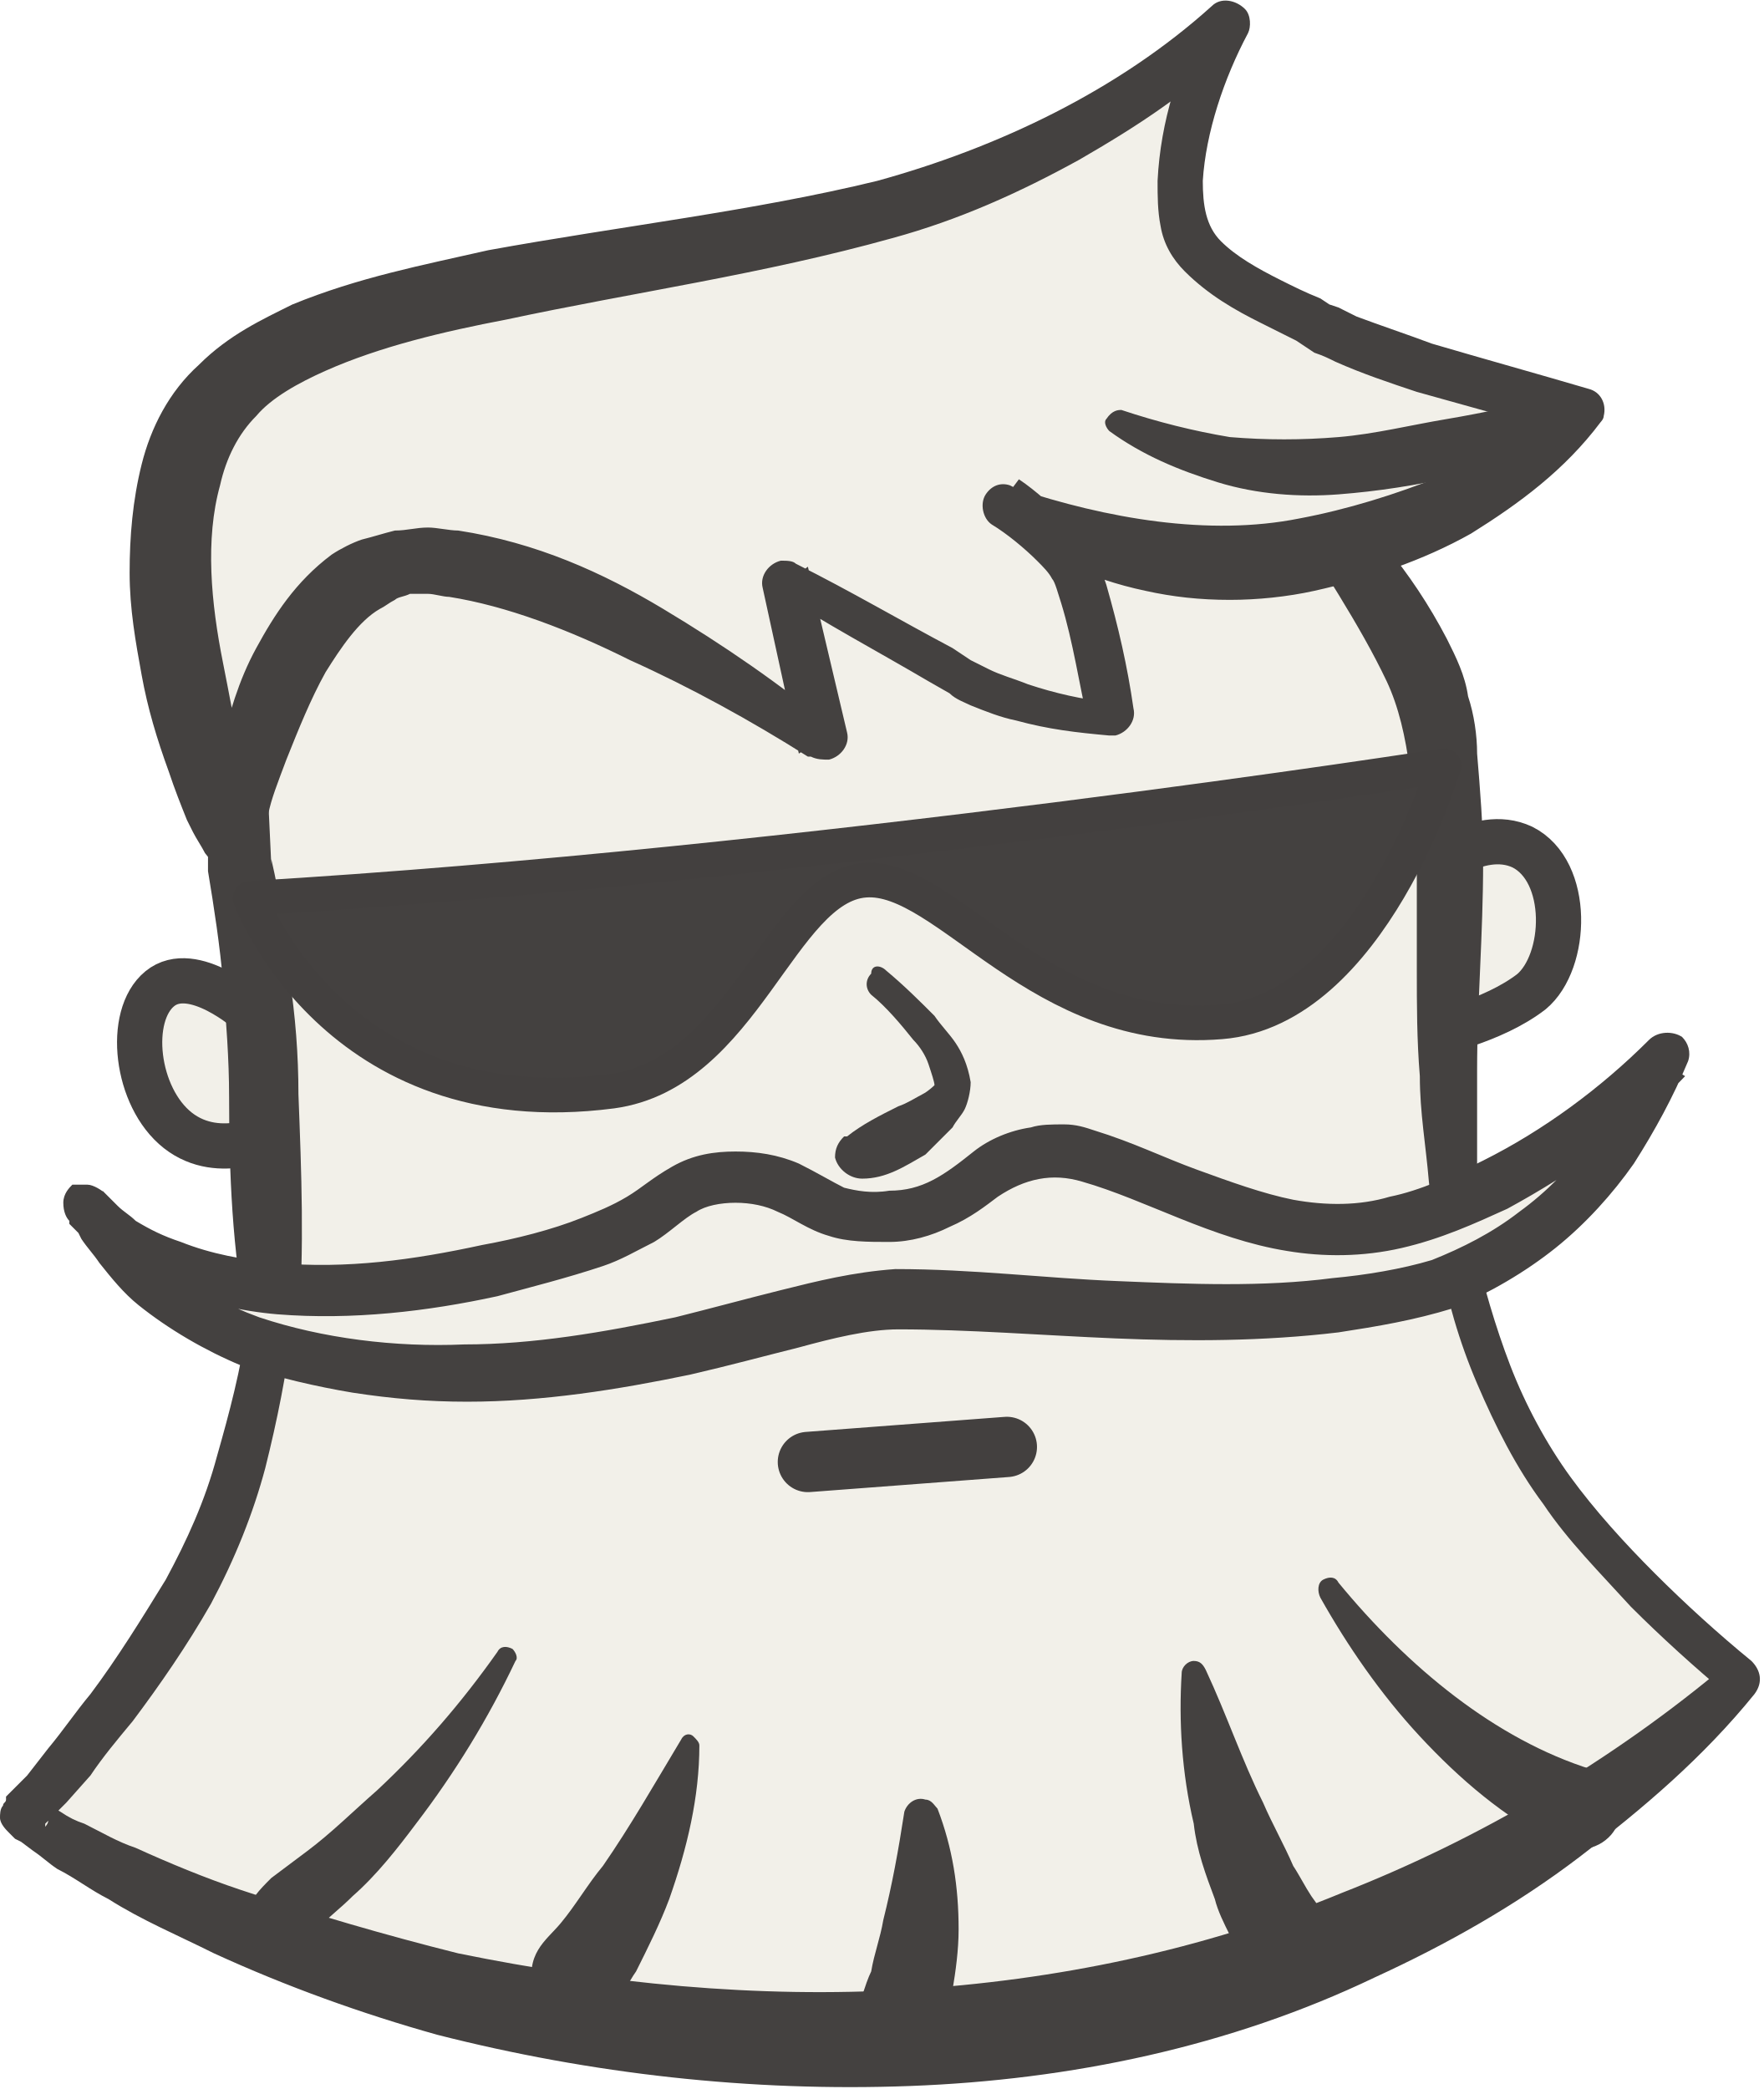
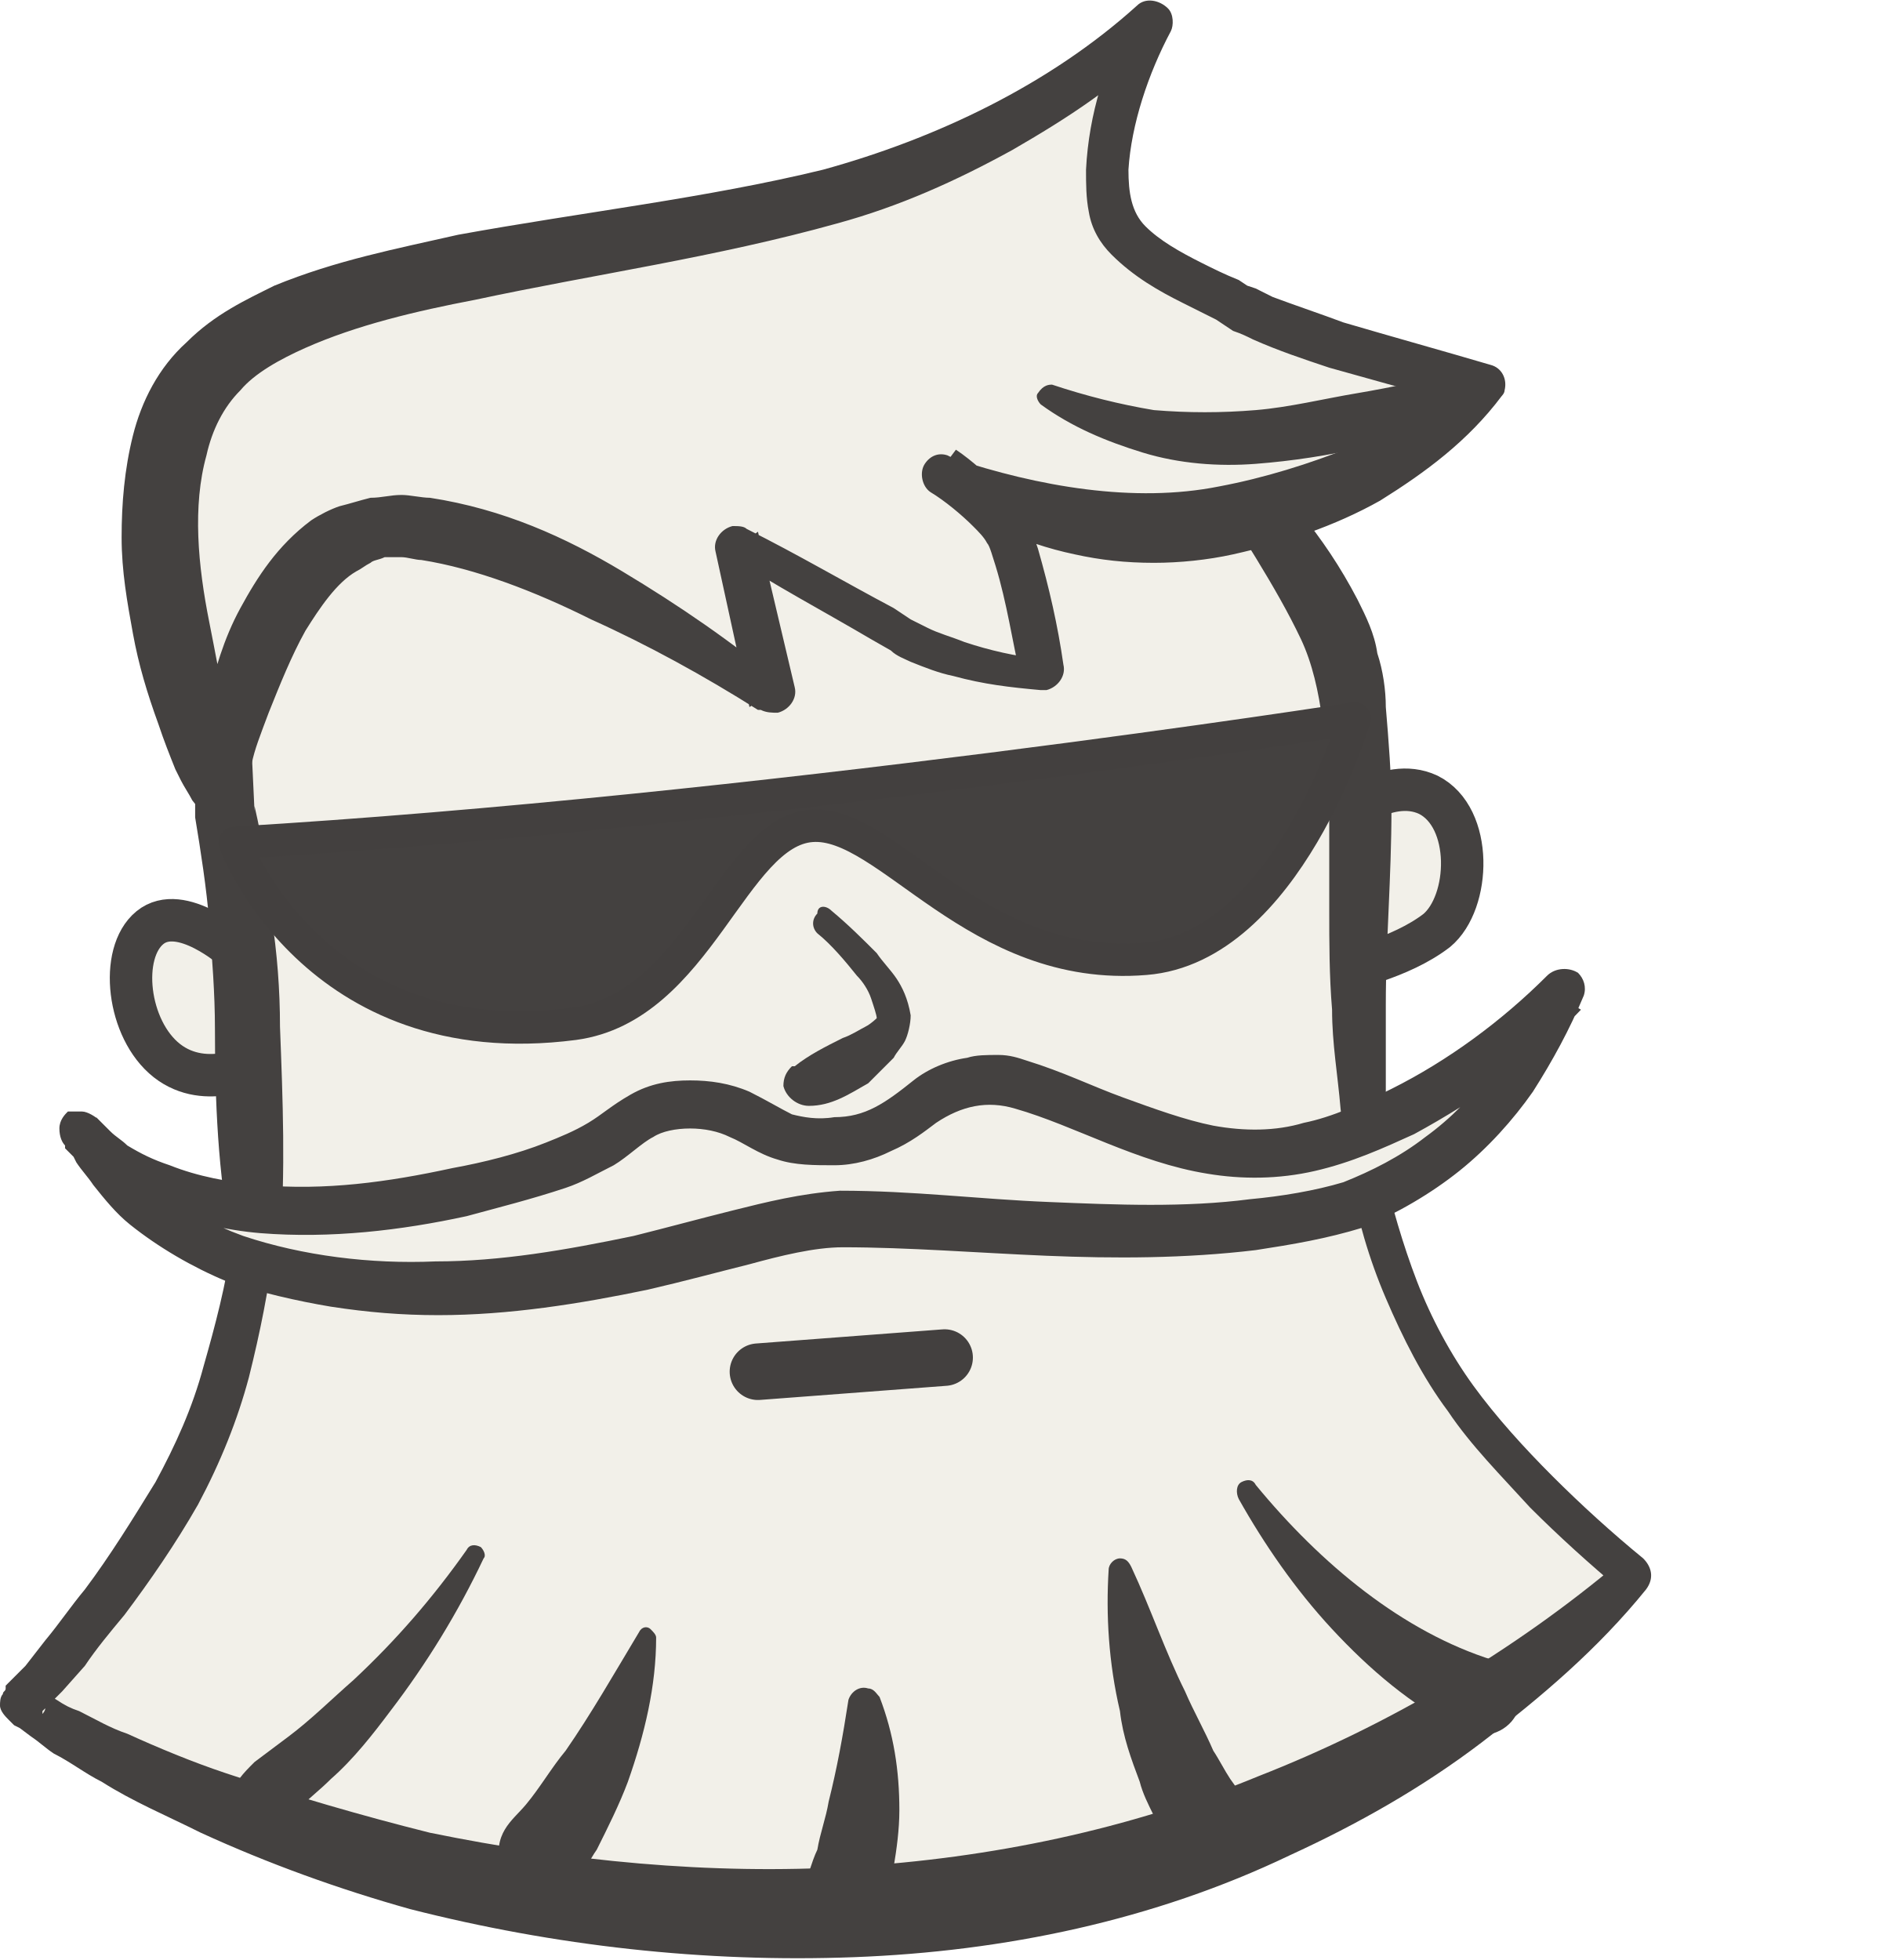
- <svg xmlns="http://www.w3.org/2000/svg" version="1.1" id="Layer_1" x="0px" y="0px" viewBox="0 0 58.5 69.3" style="enable-background:new 0 0 58.5 69.3;" xml:space="preserve">
+ <svg xmlns="http://www.w3.org/2000/svg" version="1.1" id="Layer_1" x="0px" y="0px" viewBox="0 0 67.1 69.3" style="enable-background:new 0 0 67.1 69.3;" xml:space="preserve">
  <style type="text/css">
	.st0{fill:#F2F0E9;stroke:#444140;stroke-width:1.5;stroke-linejoin:round;stroke-miterlimit:10;}
	.st1{fill:#F2F0E9;}
	.st2{fill:#444140;}
	.st3{fill:#444140;stroke:#43403F;stroke-width:1.147;stroke-linecap:round;stroke-linejoin:round;stroke-miterlimit:10;}
	.st4{fill:none;stroke:#3EB5F1;stroke-linecap:round;stroke-linejoin:round;stroke-miterlimit:10;}
- 	.st5{fill:#444140;stroke:#43403F;stroke-width:2;stroke-linecap:round;stroke-linejoin:round;stroke-miterlimit:10;}
+ 	.st5{fill:none;stroke:#43403F;stroke-width:2;stroke-linecap:round;stroke-linejoin:round;stroke-miterlimit:10;}
</style>
  <g>
    <path class="st0" d="M8.3,33.6c0,0-1.9-1.7-3-0.8c-1.1,0.9-0.8,3.6,0.6,4.7s3.2,0.1,3.2,0.1L8.3,33.6z" />
    <path class="st0" d="M47.3,29c0,0,1.7-1.6,3.2-0.9c1.6,0.8,1.5,3.8,0.3,4.8c-1.3,1-3.3,1.4-3.3,1.4L47.3,29z" />
  </g>
  <g>
    <path class="st1" d="M48.5,42.5c0,0-0.6-5.6-0.5-9.3s0.3-7.9-0.6-10.4S43,16.2,43,16.2l-13.5-2.7l-14.8,2.3l-7.1,6.5l0.1,6.5   c0,0,0.5,2.6,0.8,5.9S8.9,44,8.9,44L48.5,42.5z" />
-     <path class="st2" d="M48,42c-0.1,0.1-0.2,0.3-0.2,0.4c0,0.1,0,0.1,0,0.1l0,0l0-0.1l0-0.2l-0.1-0.4l-0.1-0.9l-0.2-1.7   c-0.1-1.2-0.3-2.3-0.3-3.5c-0.1-1.2-0.1-2.4-0.1-3.5c0-1.1,0-2.3,0-3.4c-0.1-2.2-0.2-4.5-1-6.2c-0.9-1.9-2.2-3.8-3.4-5.8l0,0   l0.4,0.2l-13.5-2.7l0.3,0l-14.7,2.2l0.4-0.2l-7.1,6.5l0,0l0.2-0.6c0.2,2.2,0.3,4.3,0.4,6.5l0-0.2c0.3,1.3,0.5,2.6,0.6,3.9   c0.2,1.3,0.3,2.6,0.3,3.9c0.1,2.6,0.2,5.1,0,7.7l0,0l-0.8-0.7C21.9,42.7,34.9,42.4,48,42z M49.1,43c-13.3,0.6-26.8,1.3-40.2,1.8   l-0.7,0L8.2,44l0,0c-0.5-2.5-0.6-5.1-0.6-7.6c0-1.3-0.1-2.5-0.2-3.8c-0.1-1.2-0.3-2.5-0.5-3.7l0-0.1l0-0.1c0-2.2,0-4.3,0.1-6.5   l0-0.4l0.2-0.2l0,0l7.1-6.5l0.2-0.2l0.2,0l14.7-2.2l0.1,0l0.1,0l13.5,2.7l0.2,0l0.2,0.2l0,0c1.8,1.6,3.3,3.3,4.5,5.6   c0.3,0.6,0.6,1.2,0.7,1.9c0.2,0.6,0.3,1.3,0.3,1.9c0.1,1.2,0.2,2.4,0.2,3.6c0,2.4-0.2,4.7-0.2,6.9c0,1.1,0,2.3,0,3.4l0.1,1.7l0,0.9   l0,0.4l0,0.2l0,0.1l0,0.1C49.3,42.6,49.2,42.9,49.1,43z" />
+     <path class="st2" d="M48,42c-0.1,0.1-0.2,0.3-0.2,0.4c0,0.1,0,0.1,0,0.1l0,0v-0.1v-0.2l-0.1-0.4l-0.1-0.9l-0.2-1.7   c-0.1-1.2-0.3-2.3-0.3-3.5C47,34.5,47,33.3,47,32.2c0-1.1,0-2.3,0-3.4c-0.1-2.2-0.2-4.5-1-6.2c-0.9-1.9-2.2-3.8-3.4-5.8l0,0L43,17   l-13.5-2.7h0.3l-14.7,2.2l0.4-0.2l-7.1,6.5l0,0l0.2-0.6c0.2,2.2,0.3,4.3,0.4,6.5v-0.2c0.3,1.3,0.5,2.6,0.6,3.9   c0.2,1.3,0.3,2.6,0.3,3.9c0.1,2.6,0.2,5.1,0,7.7l0,0l-0.8-0.7C21.9,42.7,34.9,42.4,48,42z M49.1,43c-13.3,0.6-26.8,1.3-40.2,1.8   H8.2l0-0.8l0,0c-0.5-2.5-0.6-5.1-0.6-7.6c0-1.3-0.1-2.5-0.2-3.8c-0.1-1.2-0.3-2.5-0.5-3.7v-0.1v-0.1c0-2.2,0-4.3,0.1-6.5v-0.4   l0.2-0.2l0,0l7.1-6.5l0.2-0.2h0.2l14.7-2.2h0.1h0.1l13.5,2.7h0.2l0.2,0.2l0,0c1.8,1.6,3.3,3.3,4.5,5.6c0.3,0.6,0.6,1.2,0.7,1.9   c0.2,0.6,0.3,1.3,0.3,1.9c0.1,1.2,0.2,2.4,0.2,3.6c0,2.4-0.2,4.7-0.2,6.9c0,1.1,0,2.3,0,3.4l0.1,1.7v0.9v0.4v0.2v0.1v0.1   C49.3,42.6,49.2,42.9,49.1,43z" />
  </g>
  <g>
-     <path class="st1" d="M0.7,60.2c0,0,10.3,7.8,28.3,7.5s28.7-12,28.7-12s-4.2-3.3-6.5-6.8c-2.3-3.5-3-7.5-3-7.5h-19L8.9,44   c0,0-0.6,5.2-2.8,8.9S0.7,60.2,0.7,60.2z" />
-     <path class="st2" d="M1.5,60.2c0-0.1,0-0.3-0.1-0.4c0,0,0,0-0.1-0.1l0,0l0,0l0.2,0.1L2,60.1c0.3,0.2,0.5,0.3,0.8,0.4   c0.6,0.3,1.1,0.6,1.7,0.8c1.1,0.5,2.3,1,3.5,1.4c2.4,0.8,4.8,1.5,7.2,2.1c4.9,1,9.9,1.5,14.9,1.2c4.9-0.3,9.8-1.3,14.4-3.2   c4.6-1.8,9-4.4,12.8-7.6l0,0l0.1,1.1c-1.2-1-2.3-2-3.3-3c-1-1.1-2.1-2.2-2.9-3.4c-0.9-1.2-1.6-2.6-2.2-4c-0.6-1.4-1-2.8-1.3-4.4   l0.7,0.6h-19l0.1,0L9,44.7l0,0l0.7-0.7c-0.2,1.6-0.5,3.1-0.9,4.7c-0.4,1.5-1,3-1.8,4.5c-0.8,1.4-1.7,2.7-2.6,3.9   c-0.5,0.6-1,1.2-1.4,1.8l-0.8,0.9l-0.4,0.4l-0.2,0.2l-0.1,0.1l0,0.1l0,0c0,0,0.1-0.1,0.1-0.2C1.5,60.4,1.5,60.3,1.5,60.2z M0,60.3   c0-0.1,0-0.3,0.1-0.4c0-0.1,0.1-0.1,0.1-0.2l0,0l0-0.1l0.1-0.1l0.2-0.2l0.4-0.4L1.6,58c0.5-0.6,0.9-1.2,1.4-1.8   c0.9-1.2,1.7-2.5,2.5-3.8c0.7-1.3,1.3-2.6,1.7-4.1c0.4-1.4,0.8-2.9,1-4.4l0,0c0.1-0.3,0.3-0.6,0.6-0.6l0,0l20.3-2.6   c0,0,0.1,0,0.1,0h19c0.4,0,0.7,0.3,0.7,0.6l0,0c0.3,1.3,0.7,2.7,1.2,4c0.5,1.3,1.2,2.6,2,3.7c0.8,1.1,1.8,2.2,2.8,3.2   c1,1,2.1,2,3.2,2.9c0.3,0.3,0.4,0.7,0.1,1.1l0,0l0,0l0,0c-1.7,2.1-3.7,3.8-5.8,5.4c-2.1,1.6-4.4,2.9-6.8,4   c-4.8,2.3-10.1,3.4-15.4,3.6c-5.3,0.2-10.6-0.4-15.7-1.7c-2.5-0.7-5-1.6-7.4-2.7c-1.2-0.6-2.4-1.1-3.5-1.8c-0.6-0.3-1.1-0.7-1.7-1   c-0.3-0.2-0.5-0.4-0.8-0.6l-0.4-0.3L0.5,61l-0.2-0.2C0.2,60.7,0,60.5,0,60.3z" />
+     <path class="st1" d="M0.7,60.2c0,0,10.3,7.8,28.3,7.5s28.7-12,28.7-12s-4.2-3.3-6.5-6.8s-3-7.5-3-7.5h-19L8.9,44   c0,0-0.6,5.2-2.8,8.9S0.7,60.2,0.7,60.2z" />
+     <path class="st2" d="M1.5,60.2c0-0.1,0-0.3-0.1-0.4c0,0,0,0-0.1-0.1l0,0l0,0l0.2,0.1L2,60.1c0.3,0.2,0.5,0.3,0.8,0.4   c0.6,0.3,1.1,0.6,1.7,0.8c1.1,0.5,2.3,1,3.5,1.4c2.4,0.8,4.8,1.5,7.2,2.1c4.9,1,9.9,1.5,14.9,1.2c4.9-0.3,9.8-1.3,14.4-3.2   c4.6-1.8,9-4.4,12.8-7.6l0,0l0.1,1.1c-1.2-1-2.3-2-3.3-3c-1-1.1-2.1-2.2-2.9-3.4c-0.9-1.2-1.6-2.6-2.2-4c-0.6-1.4-1-2.8-1.3-4.4   l0.7,0.6h-19h0.1L9,44.7l0,0L9.7,44c-0.2,1.6-0.5,3.1-0.9,4.7c-0.4,1.5-1,3-1.8,4.5c-0.8,1.4-1.7,2.7-2.6,3.9   c-0.5,0.6-1,1.2-1.4,1.8l-0.8,0.9l-0.4,0.4l-0.2,0.2l-0.1,0.1v0.1l0,0c0,0,0.1-0.1,0.1-0.2C1.5,60.4,1.5,60.3,1.5,60.2z M0,60.3   c0-0.1,0-0.3,0.1-0.4c0-0.1,0.1-0.1,0.1-0.2l0,0v-0.1l0.1-0.1l0.2-0.2l0.4-0.4L1.6,58c0.5-0.6,0.9-1.2,1.4-1.8   c0.9-1.2,1.7-2.5,2.5-3.8c0.7-1.3,1.3-2.6,1.7-4.1c0.4-1.4,0.8-2.9,1-4.4l0,0c0.1-0.3,0.3-0.6,0.6-0.6l0,0l20.3-2.6h0.1h19   c0.4,0,0.7,0.3,0.7,0.6l0,0c0.3,1.3,0.7,2.7,1.2,4s1.2,2.6,2,3.7c0.8,1.1,1.8,2.2,2.8,3.2s2.1,2,3.2,2.9c0.3,0.3,0.4,0.7,0.1,1.1   l0,0l0,0l0,0c-1.7,2.1-3.7,3.8-5.8,5.4c-2.1,1.6-4.4,2.9-6.8,4c-4.8,2.3-10.1,3.4-15.4,3.6s-10.6-0.4-15.7-1.7   c-2.5-0.7-5-1.6-7.4-2.7c-1.2-0.6-2.4-1.1-3.5-1.8c-0.6-0.3-1.1-0.7-1.7-1c-0.3-0.2-0.5-0.4-0.8-0.6l-0.4-0.3L0.5,61l-0.2-0.2   C0.2,60.7,0,60.5,0,60.3z" />
  </g>
  <g>
-     <path class="st2" d="M8.1,63.6c0.2-0.6,0.5-0.9,0.9-1.3c0.4-0.3,0.8-0.6,1.2-0.9c0.8-0.6,1.5-1.3,2.3-2c1.5-1.4,2.8-2.9,4-4.6   c0.1-0.2,0.3-0.2,0.5-0.1c0.1,0.1,0.2,0.3,0.1,0.4c-0.9,1.9-2,3.7-3.3,5.4c-0.6,0.8-1.3,1.7-2.1,2.4c-0.4,0.4-0.8,0.7-1.2,1.1   c-0.4,0.3-0.9,0.6-1.5,0.7c-0.5,0-0.9-0.4-0.9-0.9C8.1,63.9,8.1,63.8,8.1,63.6L8.1,63.6z" />
+     <path class="st2" d="M8.1,63.6C8.3,63,8.6,62.7,9,62.3c0.4-0.3,0.8-0.6,1.2-0.9c0.8-0.6,1.5-1.3,2.3-2c1.5-1.4,2.8-2.9,4-4.6   c0.1-0.2,0.3-0.2,0.5-0.1c0.1,0.1,0.2,0.3,0.1,0.4c-0.9,1.9-2,3.7-3.3,5.4c-0.6,0.8-1.3,1.7-2.1,2.4c-0.4,0.4-0.8,0.7-1.2,1.1   c-0.4,0.3-0.9,0.6-1.5,0.7c-0.5,0-0.9-0.4-0.9-0.9C8.1,63.9,8.1,63.8,8.1,63.6L8.1,63.6z" />
  </g>
  <g>
    <path class="st2" d="M17.7,66.1c-0.3-1.3,0.4-1.7,0.9-2.3c0.5-0.6,0.9-1.3,1.4-1.9c0.9-1.3,1.7-2.7,2.6-4.2   c0.1-0.2,0.3-0.2,0.4-0.1c0.1,0.1,0.2,0.2,0.2,0.3c0,1.7-0.4,3.4-1,5.1c-0.3,0.8-0.7,1.6-1.1,2.4c-0.5,0.7-0.7,1.7-2,1.7   C18.3,67.1,17.8,66.7,17.7,66.1L17.7,66.1z" />
  </g>
  <g>
-     <path class="st2" d="M29,67.3c-0.5-0.5-0.5-0.8-0.4-1.1c0.1-0.3,0.2-0.6,0.3-0.8c0.1-0.6,0.3-1.1,0.4-1.7c0.3-1.2,0.5-2.3,0.7-3.6   l0,0c0.1-0.3,0.4-0.5,0.7-0.4c0.2,0,0.3,0.2,0.4,0.3c0.5,1.3,0.7,2.6,0.7,4c0,0.7-0.1,1.4-0.2,2c-0.1,0.3-0.1,0.7-0.2,1   c-0.1,0.3-0.2,0.6-1,0.8C29.9,67.9,29.4,67.7,29,67.3L29,67.3z" />
+     <path class="st2" d="M29,67.3c-0.5-0.5-0.5-0.8-0.4-1.1c0.1-0.3,0.2-0.6,0.3-0.8c0.1-0.6,0.3-1.1,0.4-1.7c0.3-1.2,0.5-2.3,0.7-3.6   l0,0c0.1-0.3,0.4-0.5,0.7-0.4c0.2,0,0.3,0.2,0.4,0.3c0.5,1.3,0.7,2.6,0.7,4c0,0.7-0.1,1.4-0.2,2c-0.1,0.3-0.1,0.7-0.2,1   s-0.2,0.6-1,0.8C29.9,67.9,29.4,67.7,29,67.3L29,67.3z" />
  </g>
  <g>
-     <path class="st2" d="M42.1,65c-0.9,0.1-1.1-0.4-1.3-0.8c-0.2-0.4-0.4-0.8-0.5-1.2c-0.3-0.8-0.6-1.6-0.7-2.5c-0.4-1.7-0.5-3.4-0.4-5   c0-0.2,0.2-0.4,0.4-0.4c0.2,0,0.3,0.1,0.4,0.3c0.7,1.5,1.2,3,1.9,4.4c0.3,0.7,0.7,1.4,1,2.1c0.2,0.3,0.4,0.7,0.6,1   c0.2,0.3,0.5,0.5,0,1.3l-0.1,0.1C43,64.7,42.6,64.9,42.1,65z" />
+     <path class="st2" d="M42.1,65c-0.9,0.1-1.1-0.4-1.3-0.8s-0.4-0.8-0.5-1.2c-0.3-0.8-0.6-1.6-0.7-2.5c-0.4-1.7-0.5-3.4-0.4-5   c0-0.2,0.2-0.4,0.4-0.4s0.3,0.1,0.4,0.3c0.7,1.5,1.2,3,1.9,4.4c0.3,0.7,0.7,1.4,1,2.1c0.2,0.3,0.4,0.7,0.6,1c0.2,0.3,0.5,0.5,0,1.3   l-0.1,0.1C43,64.7,42.6,64.9,42.1,65z" />
  </g>
  <g>
    <path class="st2" d="M51.7,61.2c-1.8-0.9-3.3-2.2-4.6-3.6c-1.3-1.4-2.4-3-3.3-4.6c-0.1-0.2-0.1-0.5,0.1-0.6   c0.2-0.1,0.4-0.1,0.5,0.1c2.3,2.8,5.2,5.2,8.4,6.2c0.7,0.2,1.1,1,0.9,1.7c-0.2,0.7-1,1.1-1.7,0.9C51.9,61.2,51.8,61.2,51.7,61.2   L51.7,61.2z" />
  </g>
  <path class="st3" d="M47.9,25.4c0,0-2.4,8.1-7.4,8.5c-6,0.5-9.1-4.9-11.8-4.7c-2.8,0.2-4,6.4-8.4,7c-9.2,1.2-12-6.4-12-6.4  C26.8,28.7,47.9,25.4,47.9,25.4z" />
  <path class="st4" d="M14.6,28.2" />
  <line class="st5" x1="26.8" y1="48.5" x2="33.4" y2="48" />
  <g>
-     <path class="st2" d="M29.4,32.2c0.6,0.5,1.1,1,1.6,1.5c0.2,0.3,0.5,0.6,0.7,0.9c0.2,0.3,0.4,0.7,0.5,1.3c0,0.3-0.1,0.7-0.2,0.9   c-0.1,0.2-0.3,0.4-0.4,0.6c-0.3,0.3-0.6,0.6-0.9,0.9c-0.7,0.4-1.3,0.8-2.1,0.8c-0.4,0-0.8-0.3-0.9-0.7c0-0.3,0.1-0.5,0.3-0.7l0.1,0   c0.5-0.4,1.1-0.7,1.7-1c0.3-0.1,0.6-0.3,0.8-0.4c0.2-0.1,0.4-0.3,0.4-0.3c0-0.1-0.1-0.4-0.2-0.7c-0.1-0.3-0.3-0.6-0.5-0.8   c-0.4-0.5-0.9-1.1-1.4-1.5l0,0c-0.2-0.2-0.2-0.5,0-0.7C28.9,32,29.2,32,29.4,32.2z" />
+     <path class="st2" d="M29.4,32.2c0.6,0.5,1.1,1,1.6,1.5c0.2,0.3,0.5,0.6,0.7,0.9c0.2,0.3,0.4,0.7,0.5,1.3c0,0.3-0.1,0.7-0.2,0.9   c-0.1,0.2-0.3,0.4-0.4,0.6c-0.3,0.3-0.6,0.6-0.9,0.9c-0.7,0.4-1.3,0.8-2.1,0.8c-0.4,0-0.8-0.3-0.9-0.7c0-0.3,0.1-0.5,0.3-0.7h0.1   c0.5-0.4,1.1-0.7,1.7-1c0.3-0.1,0.6-0.3,0.8-0.4C30.8,36.2,31,36,31,36c0-0.1-0.1-0.4-0.2-0.7s-0.3-0.6-0.5-0.8   c-0.4-0.5-0.9-1.1-1.4-1.5l0,0c-0.2-0.2-0.2-0.5,0-0.7C28.9,32,29.2,32,29.4,32.2z" />
  </g>
  <g>
-     <path class="st1" d="M2.8,39.9c0,0,2.8,4,11.5,2.6s7-3.2,9.7-3.4c2.7-0.3,2.6,1.4,5.3,1.3s2.9-2,5.4-2.2c2.6-0.2,7,3.8,12.1,2.3   c5.1-1.6,8.4-5.3,8.4-5.3s-2.4,6.4-8.5,7.8c-5.9,1.3-13.9,0-17.2,0.2c-3.3,0.2-9.1,2.9-16,2.4C6.6,45,4.6,42.4,2.8,39.9z" />
-     <path class="st2" d="M3.2,40.5c0.1-0.1,0.3-0.2,0.3-0.5c0-0.3-0.1-0.5-0.1-0.5l0,0l0.1,0.1l0.1,0.1c0.1,0.1,0.2,0.2,0.3,0.3   c0.2,0.2,0.4,0.3,0.6,0.5C5,40.8,5.4,41,6,41.2c1,0.4,2.1,0.6,3.2,0.7c2.3,0.2,4.5-0.1,6.8-0.6c1.1-0.2,2.3-0.5,3.3-0.9   c0.5-0.2,1-0.4,1.5-0.7c0.5-0.3,0.8-0.6,1.5-1c0.7-0.4,1.4-0.5,2.1-0.5c0.7,0,1.4,0.1,2.1,0.4c0.6,0.3,1.1,0.6,1.5,0.8   c0.4,0.1,0.9,0.2,1.5,0.1c1.1,0,1.8-0.5,2.8-1.3c0.5-0.4,1.2-0.7,1.9-0.8c0.3-0.1,0.7-0.1,1.1-0.1c0.4,0,0.7,0.1,1,0.2   c1.3,0.4,2.3,0.9,3.4,1.3c1.1,0.4,2.2,0.8,3.2,1c1.1,0.2,2.2,0.2,3.2-0.1c1-0.2,2.1-0.7,3.1-1.2c2-1,3.9-2.4,5.5-4l0,0   c0.3-0.3,0.8-0.3,1.1-0.1c0.2,0.2,0.3,0.5,0.2,0.8c-0.5,1.2-1.1,2.3-1.8,3.4c-0.7,1-1.6,2-2.6,2.8c-1,0.8-2.2,1.5-3.4,2   c-1.3,0.4-2.5,0.6-3.8,0.8c-2.5,0.3-5,0.3-7.4,0.2c-2.4-0.1-4.9-0.3-7.2-0.3c-1,0-2.2,0.3-3.3,0.6c-1.2,0.3-2.3,0.6-3.6,0.9   c-2.4,0.5-4.9,0.9-7.4,0.9c-1.3,0-2.5-0.1-3.8-0.3c-1.2-0.2-2.5-0.5-3.7-0.9c-1.2-0.5-2.4-1.2-3.4-2c-0.5-0.4-0.9-0.9-1.3-1.4   c-0.2-0.3-0.4-0.5-0.6-0.8l-0.1-0.2l-0.1-0.1c0,0,0,0,0.1,0c0.1,0,0.2,0,0.4,0C3.1,40.8,3.2,40.7,3.2,40.5z M2.4,39.3   c0.1,0,0.3,0,0.5,0c0.2,0,0.5,0.2,0.6,0.3c0.1,0.1,0.1,0.2,0.2,0.2L3.8,40l0.1,0.2c0.2,0.2,0.4,0.4,0.6,0.7   c0.4,0.4,0.8,0.8,1.2,1.2c0.9,0.7,1.8,1.2,2.9,1.6c2.1,0.7,4.5,1,6.8,0.9c2.3,0,4.6-0.4,7-0.9c1.2-0.3,2.3-0.6,3.5-0.9   c1.2-0.3,2.4-0.6,3.8-0.7c2.6,0,4.9,0.3,7.4,0.4c2.4,0.1,4.8,0.2,7.1-0.1c1.1-0.1,2.3-0.3,3.3-0.6c1-0.4,2-0.9,2.9-1.6   c1.8-1.3,3.2-3.3,4.2-5.3l1.3,0.8l0,0c-1.7,1.8-3.7,3.2-5.9,4.4c-1.1,0.5-2.2,1-3.5,1.3c-1.3,0.3-2.6,0.3-3.8,0.1   c-2.5-0.4-4.7-1.7-6.8-2.3c-1-0.3-1.9-0.1-2.8,0.5c-0.4,0.3-0.9,0.7-1.6,1c-0.6,0.3-1.3,0.5-2,0.5c-0.7,0-1.4,0-2-0.2   c-0.7-0.2-1.2-0.6-1.7-0.8c-0.4-0.2-0.9-0.3-1.4-0.3c-0.5,0-1,0.1-1.3,0.3c-0.4,0.2-0.9,0.7-1.4,1c-0.6,0.3-1.1,0.6-1.7,0.8   c-1.2,0.4-2.4,0.7-3.5,1c-2.3,0.5-4.8,0.8-7.3,0.6c-1.2-0.1-2.5-0.4-3.7-0.9c-0.6-0.2-1.2-0.5-1.7-0.9c-0.3-0.2-0.5-0.4-0.8-0.6   c-0.1-0.1-0.2-0.2-0.4-0.3l-0.2-0.2l-0.1-0.1l0-0.1c-0.1-0.1-0.2-0.3-0.2-0.6C2.1,39.6,2.3,39.4,2.4,39.3z" />
+     <path class="st1" d="M2.8,39.9c0,0,2.8,4,11.5,2.6s7-3.2,9.7-3.4c2.7-0.3,2.6,1.4,5.3,1.3s2.9-2,5.4-2.2c2.6-0.2,7,3.8,12.1,2.3   c5.1-1.6,8.4-5.3,8.4-5.3s-2.4,6.4-8.5,7.8c-5.9,1.3-13.9,0-17.2,0.2s-9.1,2.9-16,2.4C6.6,45,4.6,42.4,2.8,39.9z" />
+     <path class="st2" d="M3.2,40.5c0.1-0.1,0.3-0.2,0.3-0.5s-0.1-0.5-0.1-0.5l0,0l0.1,0.1l0.1,0.1c0.1,0.1,0.2,0.2,0.3,0.3   c0.2,0.2,0.4,0.3,0.6,0.5C5,40.8,5.4,41,6,41.2c1,0.4,2.1,0.6,3.2,0.7c2.3,0.2,4.5-0.1,6.8-0.6c1.1-0.2,2.3-0.5,3.3-0.9   c0.5-0.2,1-0.4,1.5-0.7s0.8-0.6,1.5-1s1.4-0.5,2.1-0.5s1.4,0.1,2.1,0.4c0.6,0.3,1.1,0.6,1.5,0.8c0.4,0.1,0.9,0.2,1.5,0.1   c1.1,0,1.8-0.5,2.8-1.3c0.5-0.4,1.2-0.7,1.9-0.8c0.3-0.1,0.7-0.1,1.1-0.1c0.4,0,0.7,0.1,1,0.2c1.3,0.4,2.3,0.9,3.4,1.3   c1.1,0.4,2.2,0.8,3.2,1c1.1,0.2,2.2,0.2,3.2-0.1c1-0.2,2.1-0.7,3.1-1.2c2-1,3.9-2.4,5.5-4l0,0c0.3-0.3,0.8-0.3,1.1-0.1   c0.2,0.2,0.3,0.5,0.2,0.8c-0.5,1.2-1.1,2.3-1.8,3.4c-0.7,1-1.6,2-2.6,2.8s-2.2,1.5-3.4,2c-1.3,0.4-2.5,0.6-3.8,0.8   c-2.5,0.3-5,0.3-7.4,0.2s-4.9-0.3-7.2-0.3c-1,0-2.2,0.3-3.3,0.6c-1.2,0.3-2.3,0.6-3.6,0.9c-2.4,0.5-4.9,0.9-7.4,0.9   c-1.3,0-2.5-0.1-3.8-0.3C10.5,46,9.2,45.7,8,45.3c-1.2-0.5-2.4-1.2-3.4-2c-0.5-0.4-0.9-0.9-1.3-1.4c-0.2-0.3-0.4-0.5-0.6-0.8   l-0.1-0.2l-0.1-0.1c0,0,0,0,0.1,0s0.2,0,0.4,0C3.1,40.8,3.2,40.7,3.2,40.5z M2.4,39.3c0.1,0,0.3,0,0.5,0s0.5,0.2,0.6,0.3   s0.1,0.2,0.2,0.2L3.8,40l0.1,0.2c0.2,0.2,0.4,0.4,0.6,0.7c0.4,0.4,0.8,0.8,1.2,1.2c0.9,0.7,1.8,1.2,2.9,1.6c2.1,0.7,4.5,1,6.8,0.9   c2.3,0,4.6-0.4,7-0.9c1.2-0.3,2.3-0.6,3.5-0.9c1.2-0.3,2.4-0.6,3.8-0.7c2.6,0,4.9,0.3,7.4,0.4c2.4,0.1,4.8,0.2,7.1-0.1   c1.1-0.1,2.3-0.3,3.3-0.6c1-0.4,2-0.9,2.9-1.6c1.8-1.3,3.2-3.3,4.2-5.3l1.3,0.8l0,0c-1.7,1.8-3.7,3.2-5.9,4.4   c-1.1,0.5-2.2,1-3.5,1.3s-2.6,0.3-3.8,0.1c-2.5-0.4-4.7-1.7-6.8-2.3c-1-0.3-1.9-0.1-2.8,0.5c-0.4,0.3-0.9,0.7-1.6,1   c-0.6,0.3-1.3,0.5-2,0.5s-1.4,0-2-0.2c-0.7-0.2-1.2-0.6-1.7-0.8c-0.4-0.2-0.9-0.3-1.4-0.3s-1,0.1-1.3,0.3c-0.4,0.2-0.9,0.7-1.4,1   c-0.6,0.3-1.1,0.6-1.7,0.8c-1.2,0.4-2.4,0.7-3.5,1c-2.3,0.5-4.8,0.8-7.3,0.6c-1.2-0.1-2.5-0.4-3.7-0.9c-0.6-0.2-1.2-0.5-1.7-0.9   c-0.3-0.2-0.5-0.4-0.8-0.6c-0.1-0.1-0.2-0.2-0.4-0.3l-0.2-0.2l-0.1-0.1v-0.1c-0.1-0.1-0.2-0.3-0.2-0.6C2.1,39.6,2.3,39.4,2.4,39.3z   " />
  </g>
  <g>
    <path class="st1" d="M7.7,28.5c0,0,1.1-9,5.8-9.8s13.9,6,13.9,6L26,19.2c0,0,3.8,2.1,5.8,3.3s5,1.4,5,1.4s-0.8-4.1-1.3-5   s-2.3-2.1-2.3-2.1s4.6,3.1,10.8,1.6s8.5-4.6,8.5-4.6s-7-1.8-8.8-2.9s-4.5-1.6-4.6-4.4s1.5-5.8,1.5-5.8s-4.5,4.6-12.5,6.5   S10.2,9.7,7.3,13.1C4.5,16.4,5.5,22,7.7,28.5z" />
-     <path class="st2" d="M7.6,27.7c-0.1,0-0.3,0-0.5,0.2C7,28,6.9,28.3,6.9,28.3l0-0.1l0-0.2l0-0.4c0-0.3,0-0.6,0.1-0.9   c0.1-0.6,0.2-1.2,0.3-1.8c0.3-1.2,0.6-2.3,1.2-3.4c0.6-1.1,1.3-2.2,2.5-3.1c0.3-0.2,0.7-0.4,1-0.5c0.4-0.1,0.7-0.2,1.1-0.3   c0.4,0,0.7-0.1,1.1-0.1c0.3,0,0.7,0.1,1,0.1C17.8,18,20,19,22,20.2c2,1.2,3.9,2.5,5.7,4l-1.2,0.8l-1.2-5.5   c-0.1-0.4,0.2-0.8,0.6-0.9c0.2,0,0.4,0,0.5,0.1l0,0c1.8,0.9,3.5,1.9,5.2,2.8l0.6,0.4c0.2,0.1,0.4,0.2,0.6,0.3   c0.4,0.2,0.8,0.3,1.3,0.5c0.9,0.3,1.8,0.5,2.7,0.6L36.1,24l0,0c-0.3-1.3-0.5-2.7-0.9-4c-0.1-0.3-0.2-0.7-0.3-0.8   c-0.1-0.2-0.3-0.4-0.5-0.6c-0.4-0.4-1-0.9-1.5-1.2l0,0c-0.3-0.2-0.4-0.7-0.2-1c0.2-0.3,0.5-0.4,0.8-0.3l0.2,0.1   c1.5,0.5,3.1,0.9,4.7,1.1c1.6,0.2,3.2,0.2,4.7-0.1c1.6-0.3,3.2-0.8,4.7-1.4c1.5-0.6,3-1.5,4.1-2.5l0,0l0.4,1.2   C50.6,14,48.8,13.5,47,13c-0.9-0.3-1.8-0.6-2.7-1c-0.2-0.1-0.4-0.2-0.7-0.3l-0.3-0.2l-0.3-0.2c-0.4-0.2-0.8-0.4-1.2-0.6   c-0.8-0.4-1.7-0.9-2.5-1.7c-0.4-0.4-0.7-0.9-0.8-1.5C38.4,7,38.4,6.5,38.4,6c0.1-2,0.7-3.8,1.6-5.6l0,0l1.2,0.9   c-1.6,1.7-3.5,2.9-5.4,4c-2,1.1-4,2-6.2,2.6c-4.3,1.2-8.6,1.8-12.8,2.7c-2.1,0.4-4.2,0.9-6,1.7c-0.9,0.4-1.8,0.9-2.3,1.5   c-0.6,0.6-1,1.4-1.2,2.3c-0.5,1.8-0.3,3.9,0.1,5.9c0.2,1,0.4,2.1,0.6,3.1l0.3,1.6c0,0.1,0.1,0.3,0.1,0.4c0,0,0,0.1-0.1,0.1   C7.9,27.2,7.6,27.4,7.6,27.7z M7.7,29.2c-0.2-0.2-0.6-0.5-0.9-0.9c-0.1-0.2-0.3-0.5-0.4-0.7l-0.2-0.4c-0.2-0.5-0.4-1-0.6-1.6   c-0.4-1.1-0.7-2.1-0.9-3.2c-0.2-1.1-0.4-2.2-0.4-3.4c0-1.2,0.1-2.4,0.4-3.6c0.3-1.2,0.9-2.4,1.9-3.3c1-1,2.1-1.5,3.1-2   c2.2-0.9,4.3-1.3,6.5-1.8C20.6,7.5,25,7,29.1,6c4-1.1,8-3,11.1-5.8l0,0c0.3-0.3,0.8-0.2,1.1,0.1c0.2,0.2,0.2,0.6,0.1,0.8l0,0   C40.6,2.6,40,4.4,39.9,6c0,0.8,0.1,1.5,0.6,2c0.5,0.5,1.2,0.9,2,1.3c0.4,0.2,0.8,0.4,1.3,0.6l0.3,0.2l0.3,0.1   c0.2,0.1,0.4,0.2,0.6,0.3c0.8,0.3,1.7,0.6,2.5,0.9c1.7,0.5,3.5,1,5.2,1.5c0.4,0.1,0.6,0.5,0.5,0.9c0,0.1-0.1,0.2-0.1,0.2l0,0l0,0   c-1.2,1.6-2.7,2.7-4.3,3.7c-1.6,0.9-3.4,1.5-5.2,1.9c-0.9,0.2-1.9,0.3-2.8,0.3c-1,0-1.9-0.1-2.8-0.3c-1.9-0.4-3.6-1.2-5.1-2.5   l0.9-1.2l0,0c0.6,0.4,1.1,0.9,1.7,1.4c0.3,0.3,0.5,0.5,0.8,1c0.2,0.5,0.3,0.8,0.4,1.1c0.4,1.4,0.7,2.7,0.9,4.1l0,0   c0.1,0.4-0.2,0.8-0.6,0.9c-0.1,0-0.1,0-0.2,0l0,0c-1.1-0.1-2-0.2-3.1-0.5c-0.5-0.1-1-0.3-1.5-0.5c-0.2-0.1-0.5-0.2-0.7-0.4   l-0.7-0.4c-1.7-1-3.4-1.9-5.1-3l0,0l1.1-0.8l1.3,5.5c0.1,0.4-0.2,0.8-0.6,0.9c-0.2,0-0.4,0-0.6-0.1l-0.1,0   c-1.9-1.2-3.9-2.3-5.9-3.2c-2-1-4.1-1.8-6-2.1c-0.2,0-0.5-0.1-0.7-0.1l-0.6,0c-0.2,0.1-0.4,0.1-0.5,0.2c-0.2,0.1-0.3,0.2-0.5,0.3   c-0.7,0.4-1.3,1.3-1.8,2.1c-0.5,0.9-0.9,1.9-1.3,2.9C9.2,26,9,26.5,8.9,27l-0.2,0.8l-0.1,0.4l-0.1,0.2l0,0.1c0,0.1-0.1,0.3-0.2,0.5   C8.1,29.1,7.9,29.2,7.7,29.2z" />
+     <path class="st2" d="M7.6,27.7c-0.1,0-0.3,0-0.5,0.2C7,28,6.9,28.3,6.9,28.3v-0.1V28v-0.4c0-0.3,0-0.6,0.1-0.9   c0.1-0.6,0.2-1.2,0.3-1.8c0.3-1.2,0.6-2.3,1.2-3.4s1.3-2.2,2.5-3.1c0.3-0.2,0.7-0.4,1-0.5c0.4-0.1,0.7-0.2,1.1-0.3   c0.4,0,0.7-0.1,1.1-0.1c0.3,0,0.7,0.1,1,0.1C17.8,18,20,19,22,20.2s3.9,2.5,5.7,4L26.5,25l-1.2-5.5c-0.1-0.4,0.2-0.8,0.6-0.9   c0.2,0,0.4,0,0.5,0.1l0,0c1.8,0.9,3.5,1.9,5.2,2.8l0.6,0.4c0.2,0.1,0.4,0.2,0.6,0.3c0.4,0.2,0.8,0.3,1.3,0.5   c0.9,0.3,1.8,0.5,2.7,0.6L36.1,24l0,0c-0.3-1.3-0.5-2.7-0.9-4c-0.1-0.3-0.2-0.7-0.3-0.8c-0.1-0.2-0.3-0.4-0.5-0.6   c-0.4-0.4-1-0.9-1.5-1.2l0,0c-0.3-0.2-0.4-0.7-0.2-1s0.5-0.4,0.8-0.3l0.2,0.1c1.5,0.5,3.1,0.9,4.7,1.1c1.6,0.2,3.2,0.2,4.7-0.1   c1.6-0.3,3.2-0.8,4.7-1.4c1.5-0.6,3-1.5,4.1-2.5l0,0l0.4,1.2c-1.7-0.5-3.5-1-5.3-1.5c-0.9-0.3-1.8-0.6-2.7-1   c-0.2-0.1-0.4-0.2-0.7-0.3l-0.3-0.2L43,11.3c-0.4-0.2-0.8-0.4-1.2-0.6C41,10.3,40.1,9.8,39.3,9c-0.4-0.4-0.7-0.9-0.8-1.5   c-0.1-0.5-0.1-1-0.1-1.5c0.1-2,0.7-3.8,1.6-5.6l0,0l1.2,0.9c-1.6,1.7-3.5,2.9-5.4,4c-2,1.1-4,2-6.2,2.6c-4.3,1.2-8.6,1.8-12.8,2.7   c-2.1,0.4-4.2,0.9-6,1.7c-0.9,0.4-1.8,0.9-2.3,1.5c-0.6,0.6-1,1.4-1.2,2.3C6.8,17.9,7,20,7.4,22c0.2,1,0.4,2.1,0.6,3.1l0.3,1.6   c0,0.1,0.1,0.3,0.1,0.4c0,0,0,0.1-0.1,0.1C7.9,27.2,7.6,27.4,7.6,27.7z M7.7,29.2c-0.2-0.2-0.6-0.5-0.9-0.9   c-0.1-0.2-0.3-0.5-0.4-0.7l-0.2-0.4c-0.2-0.5-0.4-1-0.6-1.6c-0.4-1.1-0.7-2.1-0.9-3.2c-0.2-1.1-0.4-2.2-0.4-3.4   c0-1.2,0.1-2.4,0.4-3.6s0.9-2.4,1.9-3.3c1-1,2.1-1.5,3.1-2c2.2-0.9,4.3-1.3,6.5-1.8C20.6,7.5,25,7,29.1,6c4-1.1,8-3,11.1-5.8l0,0   C40.5-0.1,41,0,41.3,0.3c0.2,0.2,0.2,0.6,0.1,0.8l0,0C40.6,2.6,40,4.4,39.9,6c0,0.8,0.1,1.5,0.6,2s1.2,0.9,2,1.3   c0.4,0.2,0.8,0.4,1.3,0.6l0.3,0.2l0.3,0.1c0.2,0.1,0.4,0.2,0.6,0.3c0.8,0.3,1.7,0.6,2.5,0.9c1.7,0.5,3.5,1,5.2,1.5   c0.4,0.1,0.6,0.5,0.5,0.9c0,0.1-0.1,0.2-0.1,0.2l0,0l0,0c-1.2,1.6-2.7,2.7-4.3,3.7c-1.6,0.9-3.4,1.5-5.2,1.9   c-0.9,0.2-1.9,0.3-2.8,0.3c-1,0-1.9-0.1-2.8-0.3c-1.9-0.4-3.6-1.2-5.1-2.5l0.9-1.2l0,0c0.6,0.4,1.1,0.9,1.7,1.4   c0.3,0.3,0.5,0.5,0.8,1c0.2,0.5,0.3,0.8,0.4,1.1c0.4,1.4,0.7,2.7,0.9,4.1l0,0c0.1,0.4-0.2,0.8-0.6,0.9c-0.1,0-0.1,0-0.2,0l0,0   c-1.1-0.1-2-0.2-3.1-0.5c-0.5-0.1-1-0.3-1.5-0.5c-0.2-0.1-0.5-0.2-0.7-0.4l-0.7-0.4c-1.7-1-3.4-1.9-5.1-3l0,0l1.1-0.8l1.3,5.5   c0.1,0.4-0.2,0.8-0.6,0.9c-0.2,0-0.4,0-0.6-0.1h-0.1c-1.9-1.2-3.9-2.3-5.9-3.2c-2-1-4.1-1.8-6-2.1c-0.2,0-0.5-0.1-0.7-0.1h-0.6   c-0.2,0.1-0.4,0.1-0.5,0.2c-0.2,0.1-0.3,0.2-0.5,0.3c-0.7,0.4-1.3,1.3-1.8,2.1c-0.5,0.9-0.9,1.9-1.3,2.9C9.2,26,9,26.5,8.9,27   l-0.2,0.8l-0.1,0.4l-0.1,0.2v0.1c0,0.1-0.1,0.3-0.2,0.5C8.1,29.1,7.9,29.2,7.7,29.2z" />
  </g>
  <g>
    <path class="st2" d="M37.2,13.6c1.2,0.4,2.4,0.7,3.6,0.9c1.2,0.1,2.4,0.1,3.6,0c1.2-0.1,2.4-0.4,3.6-0.6c1.2-0.2,2.5-0.5,3.7-0.7   c0.4-0.1,0.8,0.2,0.8,0.7c0,0.4-0.2,0.7-0.5,0.8c-1.2,0.4-2.4,0.8-3.7,1.1c-1.3,0.3-2.6,0.5-3.9,0.6c-1.3,0.1-2.7,0-4-0.4   c-1.3-0.4-2.5-0.9-3.6-1.7c-0.1-0.1-0.2-0.3-0.1-0.4C36.9,13.6,37.1,13.6,37.2,13.6z" />
  </g>
</svg>
